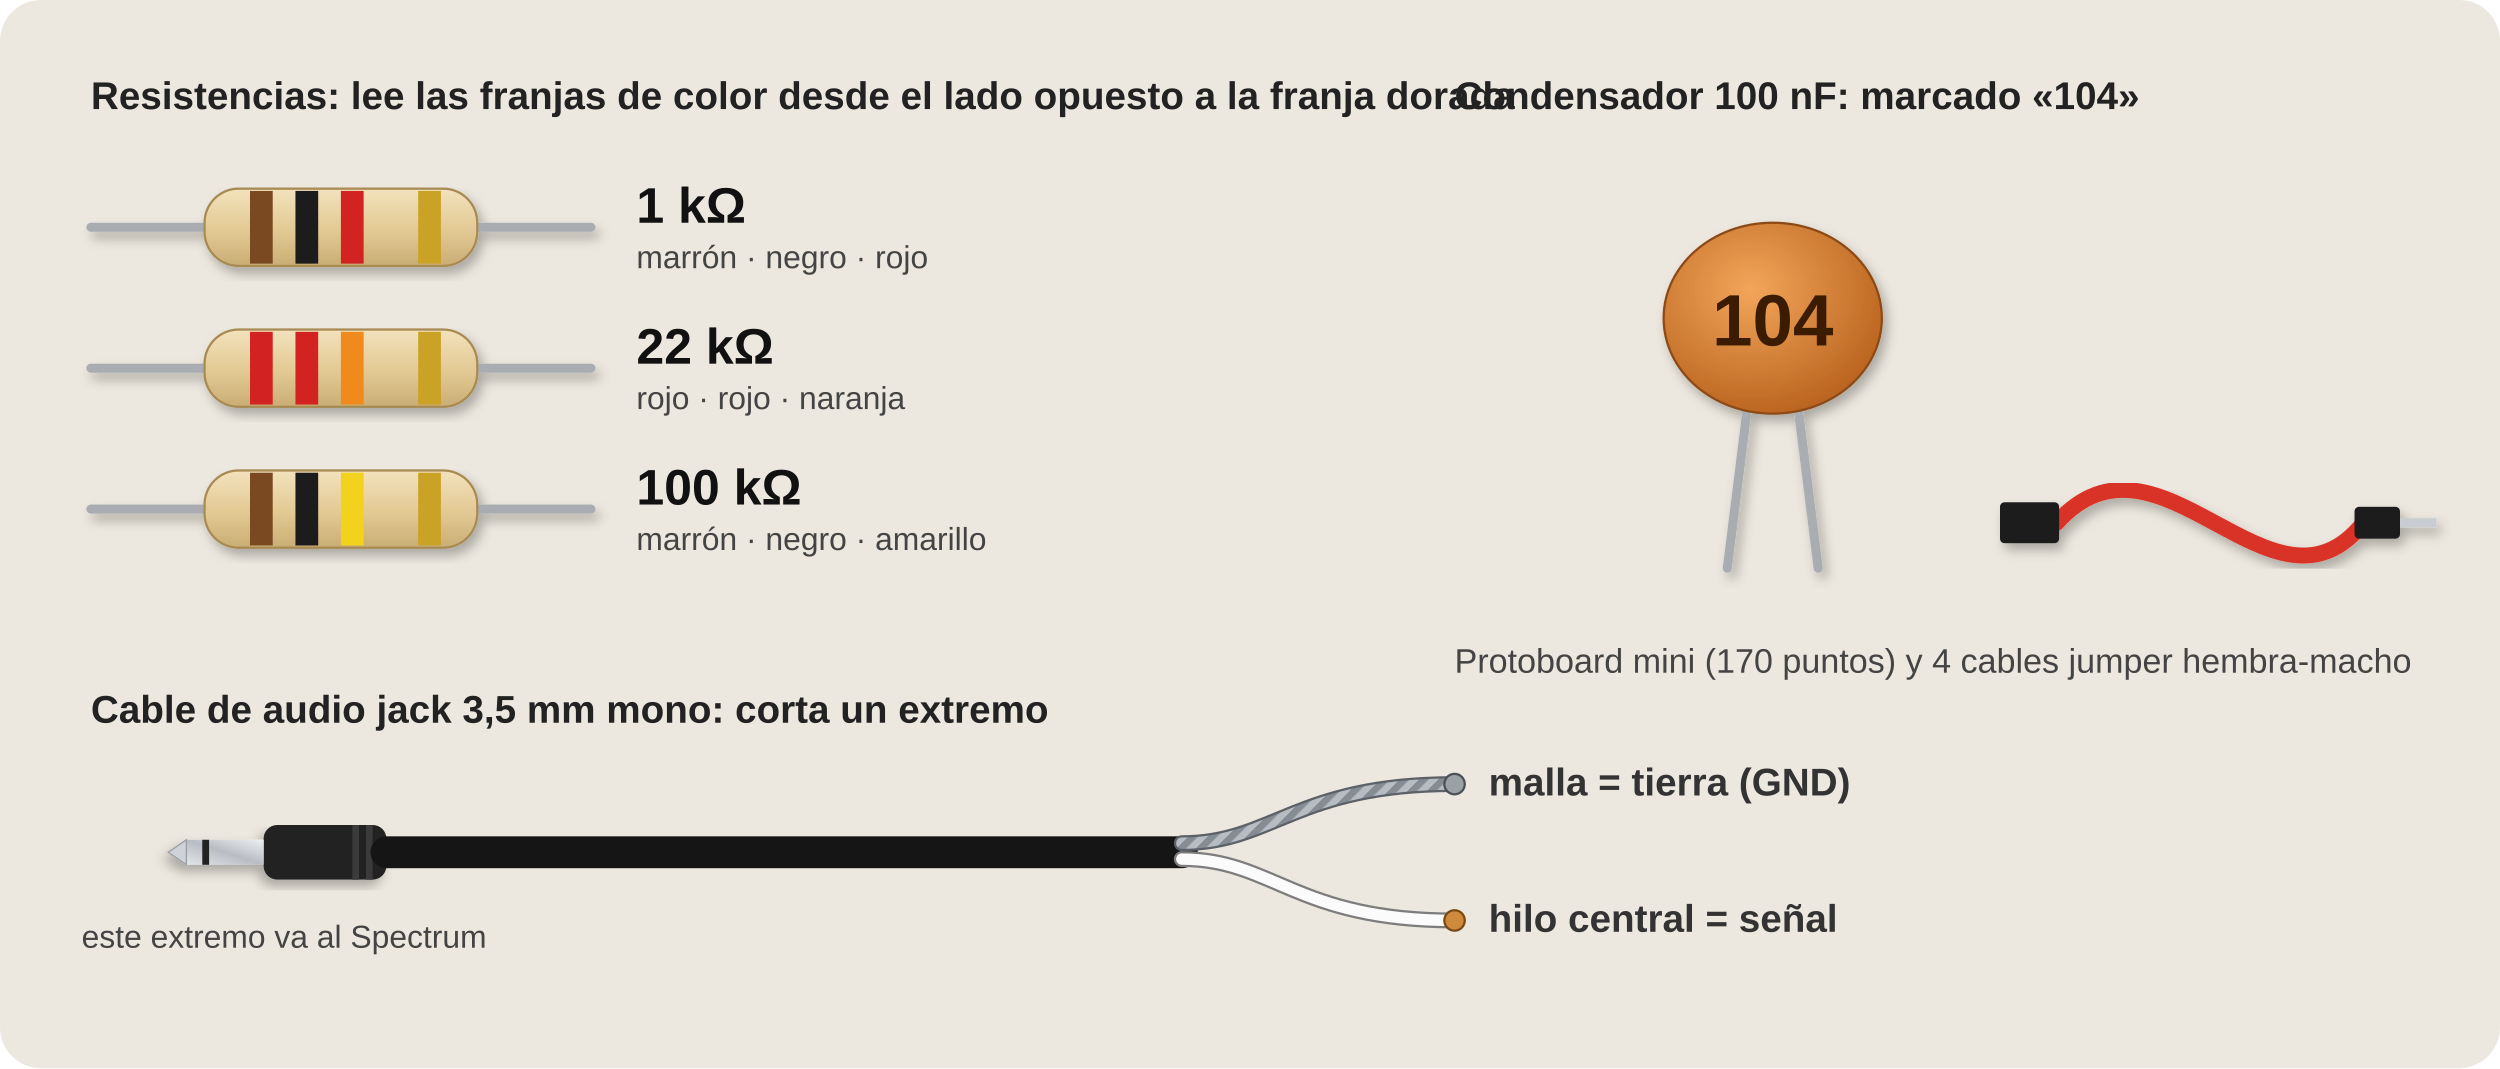
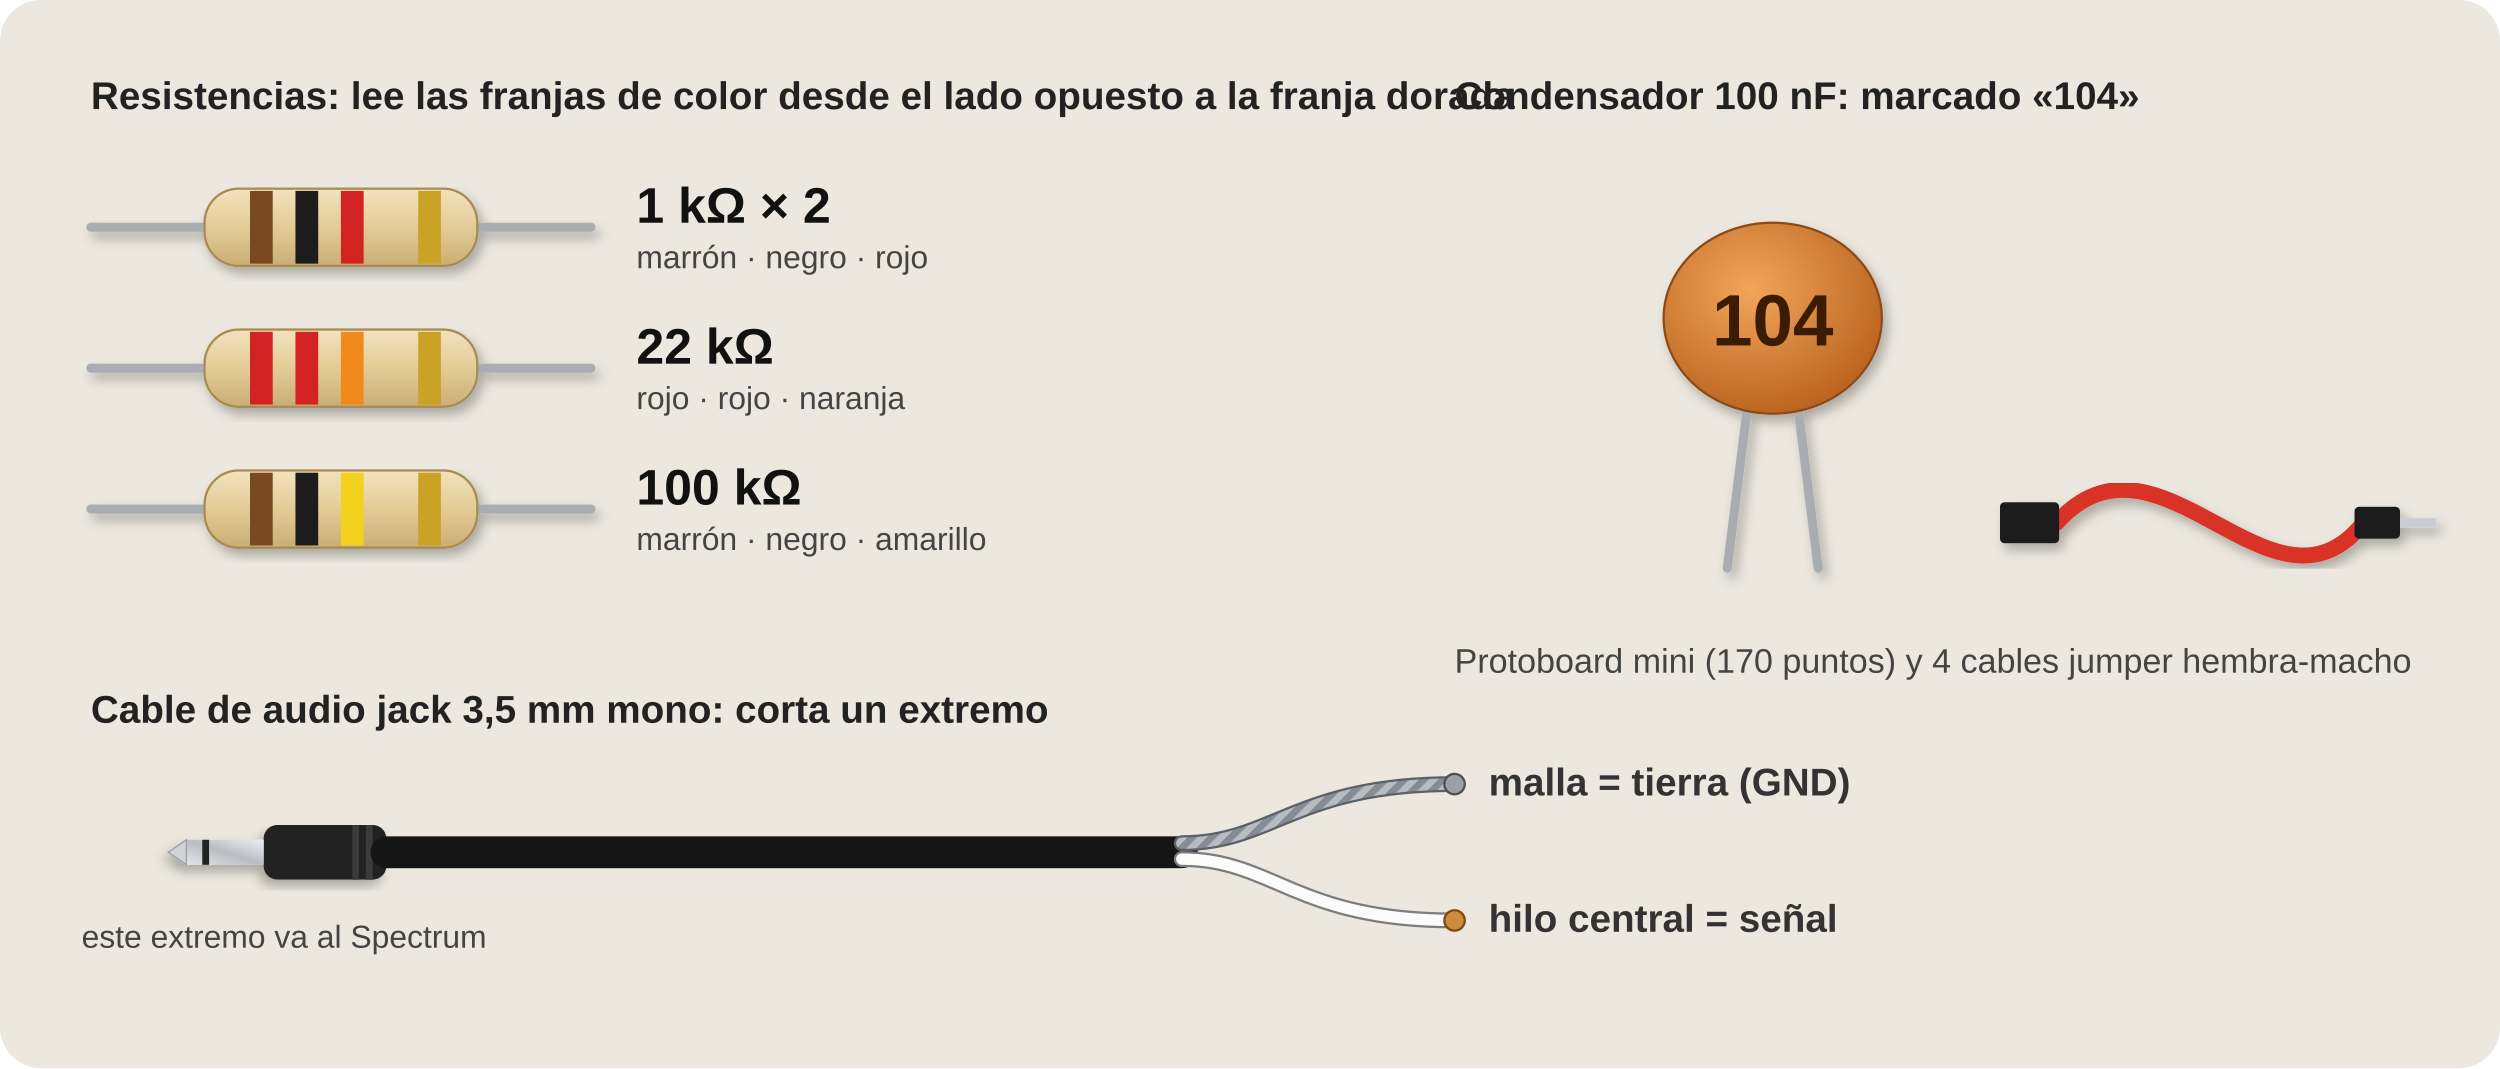
<svg xmlns="http://www.w3.org/2000/svg" viewBox="0 0 1100 470" width="1100" height="470">
  <defs>
    <linearGradient id="metal" x1="0" y1="0" x2="1" y2="1">
      <stop offset="0" stop-color="#eef0f2" />
      <stop offset=".5" stop-color="#b9bdc3" />
      <stop offset="1" stop-color="#e3e5e8" />
    </linearGradient>
    <linearGradient id="body" x1="0" y1="0" x2="0" y2="1">
      <stop offset="0" stop-color="#f3e2bd" />
      <stop offset=".55" stop-color="#e2c993" />
      <stop offset="1" stop-color="#c9ad74" />
    </linearGradient>
    <linearGradient id="bodyv" x1="0" y1="0" x2="1" y2="0">
      <stop offset="0" stop-color="#f3e2bd" />
      <stop offset=".55" stop-color="#e2c993" />
      <stop offset="1" stop-color="#c9ad74" />
    </linearGradient>
    <radialGradient id="disc" cx=".4" cy=".35" r=".7">
      <stop offset="0" stop-color="#f2a65a" />
      <stop offset="1" stop-color="#b8611d" />
    </radialGradient>
    <linearGradient id="pcb" x1="0" y1="0" x2="1" y2="1">
      <stop offset="0" stop-color="#1d3354" />
      <stop offset="1" stop-color="#132440" />
    </linearGradient>
    <filter id="sh" x="-10%" y="-10%" width="130%" height="130%">
      <feDropShadow dx="2" dy="3" stdDeviation="2.5" flood-opacity=".28" />
    </filter>
    <filter id="wsh" x="-5%" y="-5%" width="110%" height="110%">
      <feDropShadow dx="1.5" dy="2" stdDeviation="1.2" flood-opacity=".35" />
    </filter>
    <pattern id="braid" width="6" height="6" patternUnits="userSpaceOnUse" patternTransform="rotate(45)">
      <rect width="6" height="6" fill="#b7bcc2" />
      <rect width="3" height="6" fill="#868c93" />
    </pattern>
  </defs>
  <rect width="1100" height="470" rx="18" fill="#ece8df" />
  <text x="40" y="48" font-size="17" font-weight="bold" fill="#222" font-family="Arial,Helvetica,sans-serif">Resistencias: lee las franjas de color desde el lado opuesto a la franja dorada</text>
  <g filter="url(#sh)">
    <path d="M40,100 L90,100 M210,100 L260,100" stroke="#a9adb2" stroke-width="4" stroke-linecap="round" />
    <rect x="90" y="83.0" width="120" height="34" rx="15" fill="url(#body)" stroke="#a88a52" />
    <rect x="110" y="84.0" width="10" height="32" fill="#7a4a22" />
    <rect x="130" y="84.0" width="10" height="32" fill="#1b1b1b" />
    <rect x="150" y="84.0" width="10" height="32" fill="#d32222" />
    <rect x="184" y="84.0" width="10" height="32" fill="#c9a227" />
  </g>
-   <text x="280" y="98" font-size="22" font-weight="bold" fill="#111" font-family="Arial,Helvetica,sans-serif">1 kΩ</text>
+   <text x="280" y="98" font-size="22" font-weight="bold" fill="#111" font-family="Arial,Helvetica,sans-serif">1 kΩ  × 2</text>
  <text x="280" y="118" font-size="14" fill="#444" font-family="Arial,Helvetica,sans-serif">marrón · negro · rojo</text>
  <g filter="url(#sh)">
    <path d="M40,162 L90,162 M210,162 L260,162" stroke="#a9adb2" stroke-width="4" stroke-linecap="round" />
    <rect x="90" y="145.0" width="120" height="34" rx="15" fill="url(#body)" stroke="#a88a52" />
    <rect x="110" y="146.0" width="10" height="32" fill="#d32222" />
    <rect x="130" y="146.0" width="10" height="32" fill="#d32222" />
    <rect x="150" y="146.0" width="10" height="32" fill="#f08a1c" />
    <rect x="184" y="146.0" width="10" height="32" fill="#c9a227" />
  </g>
  <text x="280" y="160" font-size="22" font-weight="bold" fill="#111" font-family="Arial,Helvetica,sans-serif">22 kΩ</text>
  <text x="280" y="180" font-size="14" fill="#444" font-family="Arial,Helvetica,sans-serif">rojo · rojo · naranja</text>
  <g filter="url(#sh)">
    <path d="M40,224 L90,224 M210,224 L260,224" stroke="#a9adb2" stroke-width="4" stroke-linecap="round" />
    <rect x="90" y="207.0" width="120" height="34" rx="15" fill="url(#body)" stroke="#a88a52" />
    <rect x="110" y="208.0" width="10" height="32" fill="#7a4a22" />
    <rect x="130" y="208.0" width="10" height="32" fill="#1b1b1b" />
    <rect x="150" y="208.0" width="10" height="32" fill="#f2d21b" />
    <rect x="184" y="208.0" width="10" height="32" fill="#c9a227" />
  </g>
  <text x="280" y="222" font-size="22" font-weight="bold" fill="#111" font-family="Arial,Helvetica,sans-serif">100 kΩ</text>
  <text x="280" y="242" font-size="14" fill="#444" font-family="Arial,Helvetica,sans-serif">marrón · negro · amarillo</text>
  <text x="640" y="48" font-size="17" font-weight="bold" fill="#222" font-family="Arial,Helvetica,sans-serif">Condensador 100 nF: marcado «104»</text>
  <g filter="url(#sh)">
    <path d="M770,170 L760,250 M790,170 L800,250" stroke="#a9adb2" stroke-width="4" stroke-linecap="round" />
    <ellipse cx="780" cy="140" rx="48" ry="42" fill="url(#disc)" stroke="#8d4a14" />
    <text x="780" y="152" text-anchor="middle" font-size="32" font-weight="bold" fill="#3b1d05" font-family="Arial,Helvetica,sans-serif">104</text>
  </g>
  <text x="40" y="318" font-size="17" font-weight="bold" fill="#222" font-family="Arial,Helvetica,sans-serif">Cable de audio jack 3,5 mm mono: corta un extremo</text>
  <g transform="translate(250,0) scale(-1,1)">
    <g filter="url(#sh)">
      <rect x="80" y="363" width="54" height="24" rx="6" fill="#222" />
      <rect x="86" y="363" width="3" height="24" fill="#3a3a3a" />
      <rect x="92" y="363" width="3" height="24" fill="#3a3a3a" />
      <rect x="134" y="369.5" width="34" height="11" fill="url(#metal)" />
      <rect x="158" y="369.5" width="3" height="11" fill="#222" />
      <path d="M168,369.5 L176,375 L168,380.5 Z" fill="#cfd3d8" stroke="#9aa0a6" stroke-width=".6" />
    </g>
    <text x="107" y="355" text-anchor="middle" font-size="18" font-weight="bold" fill="#111" font-family="Arial,Helvetica,sans-serif" />
  </g>
  <text x="125" y="417" text-anchor="middle" font-size="14" fill="#444" font-family="Arial,Helvetica,sans-serif">este extremo va al Spectrum</text>
  <path d="M170,375 L520,375" stroke="#151515" stroke-width="14" stroke-linecap="round" />
  <path d="M520,371 C560,371 570,345 640,345" fill="none" stroke="#5c6168" stroke-width="7" stroke-linecap="round" />
  <path d="M520,371 C560,371 570,345 640,345" fill="none" stroke="url(#braid)" stroke-width="5" stroke-linecap="round" />
  <circle cx="640" cy="345" r="4.5" fill="#9aa0a6" stroke="#4b5056" />
  <path d="M520,378 C560,378 570,405 640,405" fill="none" stroke="#7d7d7d" stroke-width="7" stroke-linecap="round" />
  <path d="M520,378 C560,378 570,405 640,405" fill="none" stroke="#fbfbfb" stroke-width="5" stroke-linecap="round" />
  <circle cx="640" cy="405" r="4.5" fill="#d08a3c" stroke="#7a4a15" />
  <text x="655" y="350" font-size="17" font-weight="bold" fill="#333" font-family="Arial,Helvetica,sans-serif">malla = tierra (GND)</text>
  <text x="655" y="410" font-size="17" font-weight="bold" fill="#333" font-family="Arial,Helvetica,sans-serif">hilo central = señal</text>
  <text x="640" y="296" font-size="15" fill="#444" font-family="Arial,Helvetica,sans-serif">Protoboard mini (170 puntos) y 4 cables jumper hembra-macho</text>
  <g filter="url(#sh)">
    <path d="M905,230 C950,180 1000,280 1040,230" fill="none" stroke="#d93025" stroke-width="7" stroke-linecap="round" />
    <rect x="880" y="221" width="26" height="18" rx="2" fill="#1c1c1c" />
    <rect x="1036" y="223" width="20" height="14" rx="2" fill="#1c1c1c" />
    <rect x="1056" y="228" width="16" height="4" fill="#c9cdd2" />
  </g>
</svg>
